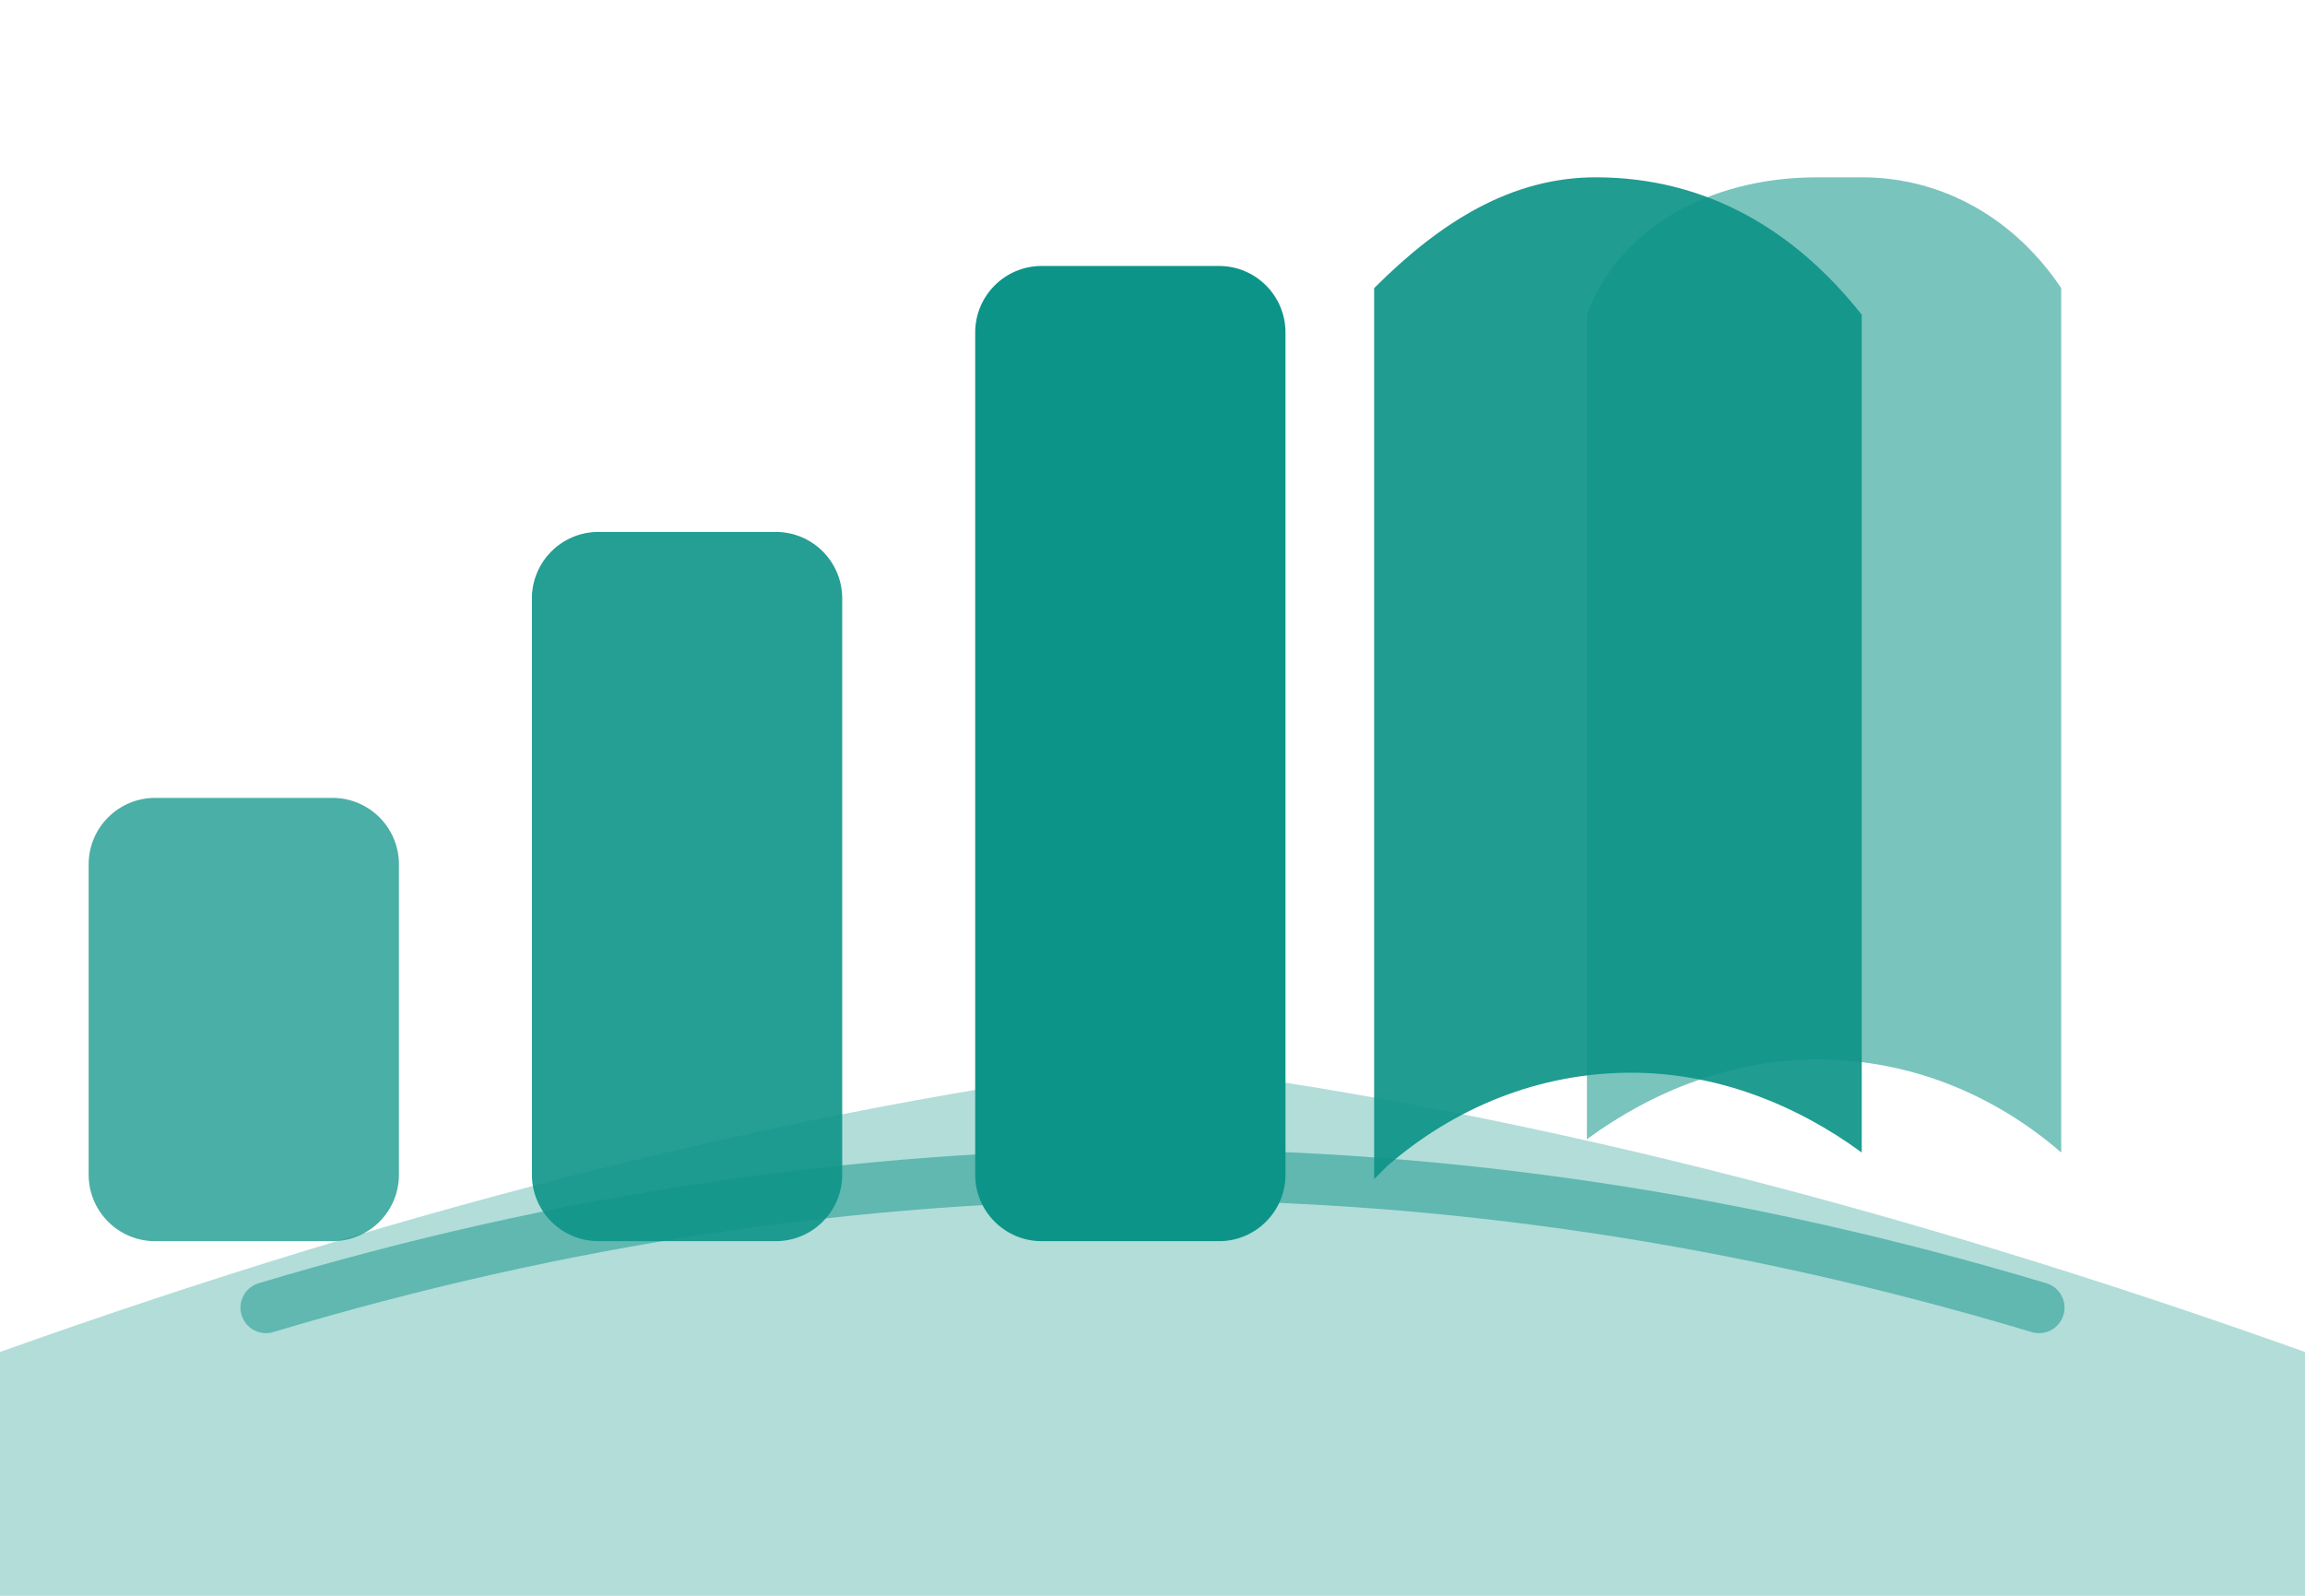
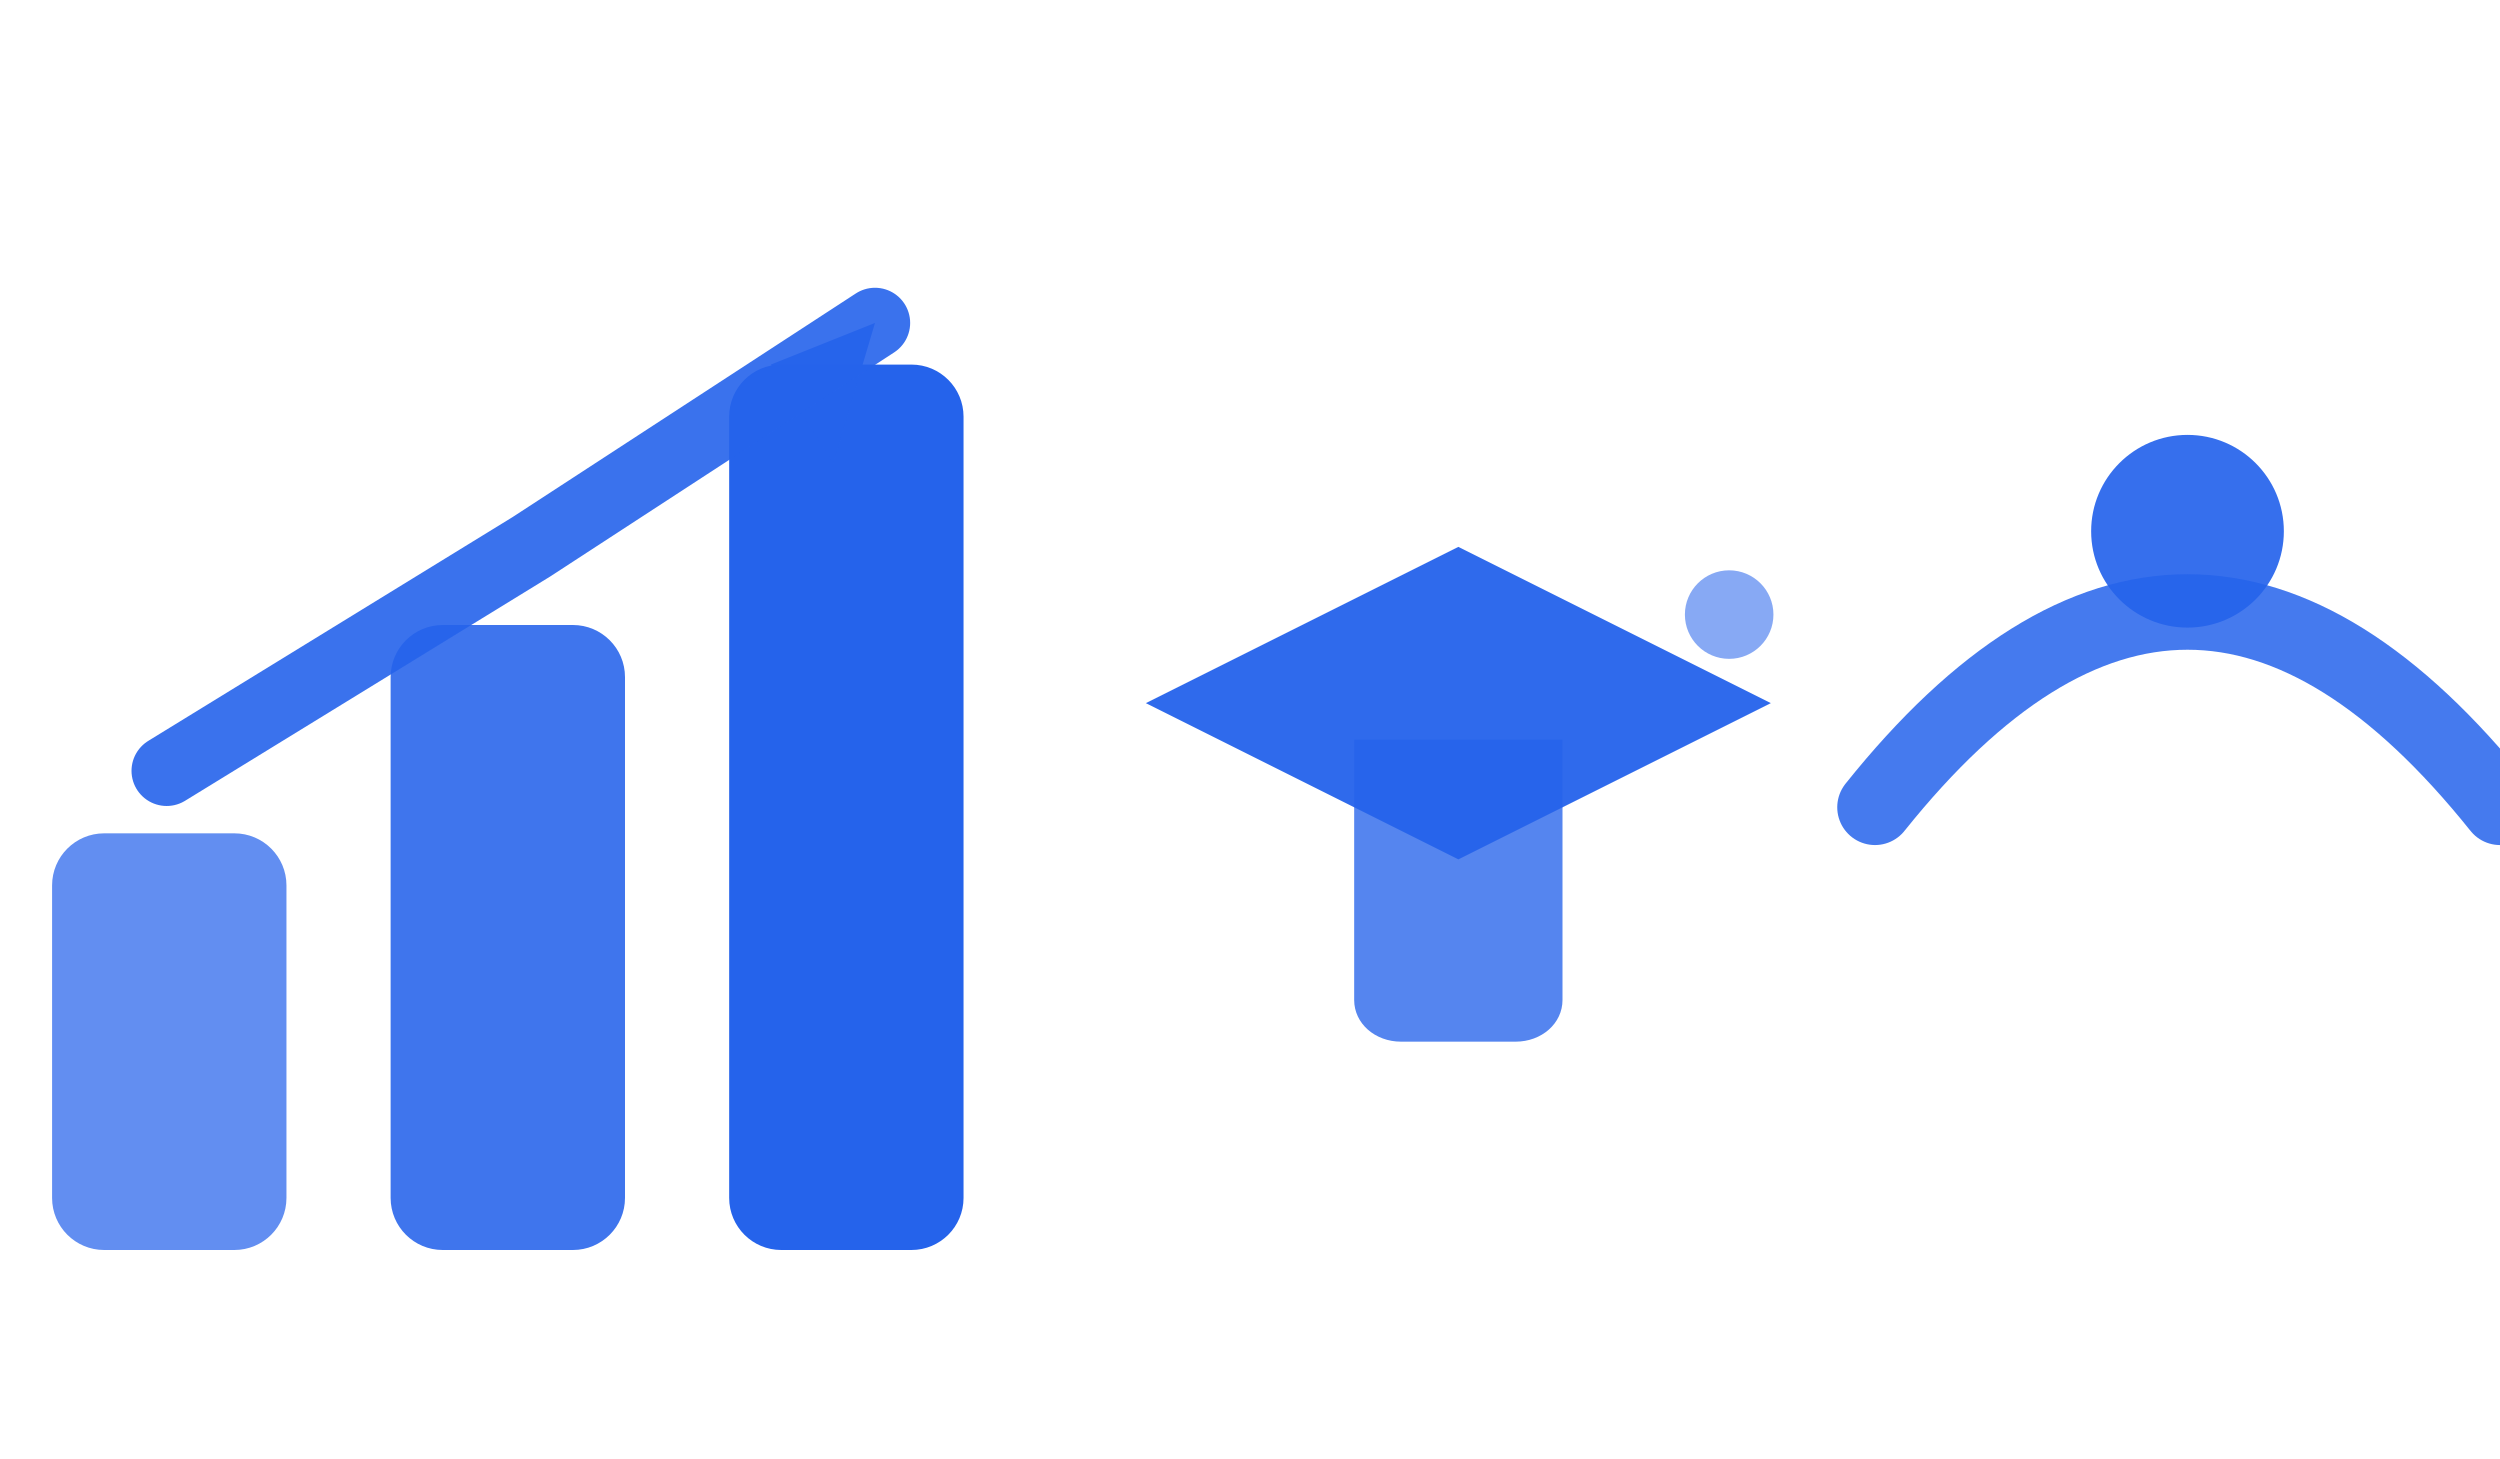
- <svg xmlns="http://www.w3.org/2000/svg" viewBox="0 0 52 36" fill="none" role="img" aria-label="ServLitcys — consultoria, gráficos e Horizonte">
-   <g fill="#0d9488">
-     <path opacity="0.32" d="M0 30.5Q14 25.5 26 24Q38 25.5 52 30.5V36H0Z" />
-     <rect x="2" y="18" width="7" height="10" rx="1.5" opacity="0.75" />
-     <rect x="12" y="12" width="7" height="16" rx="1.5" opacity="0.9" />
-     <rect x="22" y="6" width="7" height="22" rx="1.5" />
-     <circle cx="26.5" cy="19.5" r="2.1" opacity="0.92" />
-     <path opacity="0.88" d="M26.5 21.6L24.7 26.2h3.6Z" />
-     <path opacity="0.92" d="M36 4c2.5 0 4.5 1.2 6 3.1V26c-1.5-1.1-3.3-1.8-5.2-1.8-2.1 0-4 .8-5.5 2.1l-.3.3V6.5C32.5 5 34.1 4 36 4Z" />
-     <path opacity="0.55" d="M42 4c1.9 0 3.5 1 4.5 2.5V26c-1.5-1.3-3.4-2.1-5.5-2.1-1.9 0-3.7.7-5.2 1.8V7.1C36.5 5.2 38.5 4 41 4h1Z" />
+ <svg xmlns="http://www.w3.org/2000/svg" viewBox="0 0 48 28" fill="none" role="img" aria-label="ServLitcys — consultoria financeira, gráficos, educação e Horizonte">
+   <g fill="#2563eb">
+     <rect x="1" y="16" width="4.5" height="8" rx="1" opacity="0.72" />
+     <rect x="7.5" y="12" width="4.5" height="12" rx="1" opacity="0.88" />
+     <rect x="14" y="7" width="4.5" height="17" rx="1" />
+     <path d="M16.8 6.2l-2 .8 1.2 1.9z" opacity="0.92" />
+     <path d="M22 13.5 28 10.5 34 13.5 28 16.5Z" opacity="0.95" />
+     <path d="M26 14.2v5c0 .45.4.8.9.8h2.2c.5 0 .9-.35.9-.8v-5" opacity="0.78" />
+     <circle cx="33.2" cy="11.8" r="0.85" opacity="0.55" />
+     <circle cx="42" cy="10.2" r="1.85" opacity="0.92" />
  </g>
-   <path d="M6 29.5Q26 23.5 46 29.5" fill="none" stroke="#0d9488" stroke-width="1.15" stroke-linecap="round" opacity="0.5" />
+   <g fill="none" stroke="#2563eb" stroke-linecap="round" stroke-linejoin="round">
+     <path d="M3.2 14.8 10.2 10.5 16.8 6.2" stroke-width="1.35" opacity="0.9" />
+     <path d="M36 15.5q6-7.5 12 0" stroke-width="1.45" opacity="0.85" />
+   </g>
</svg>
